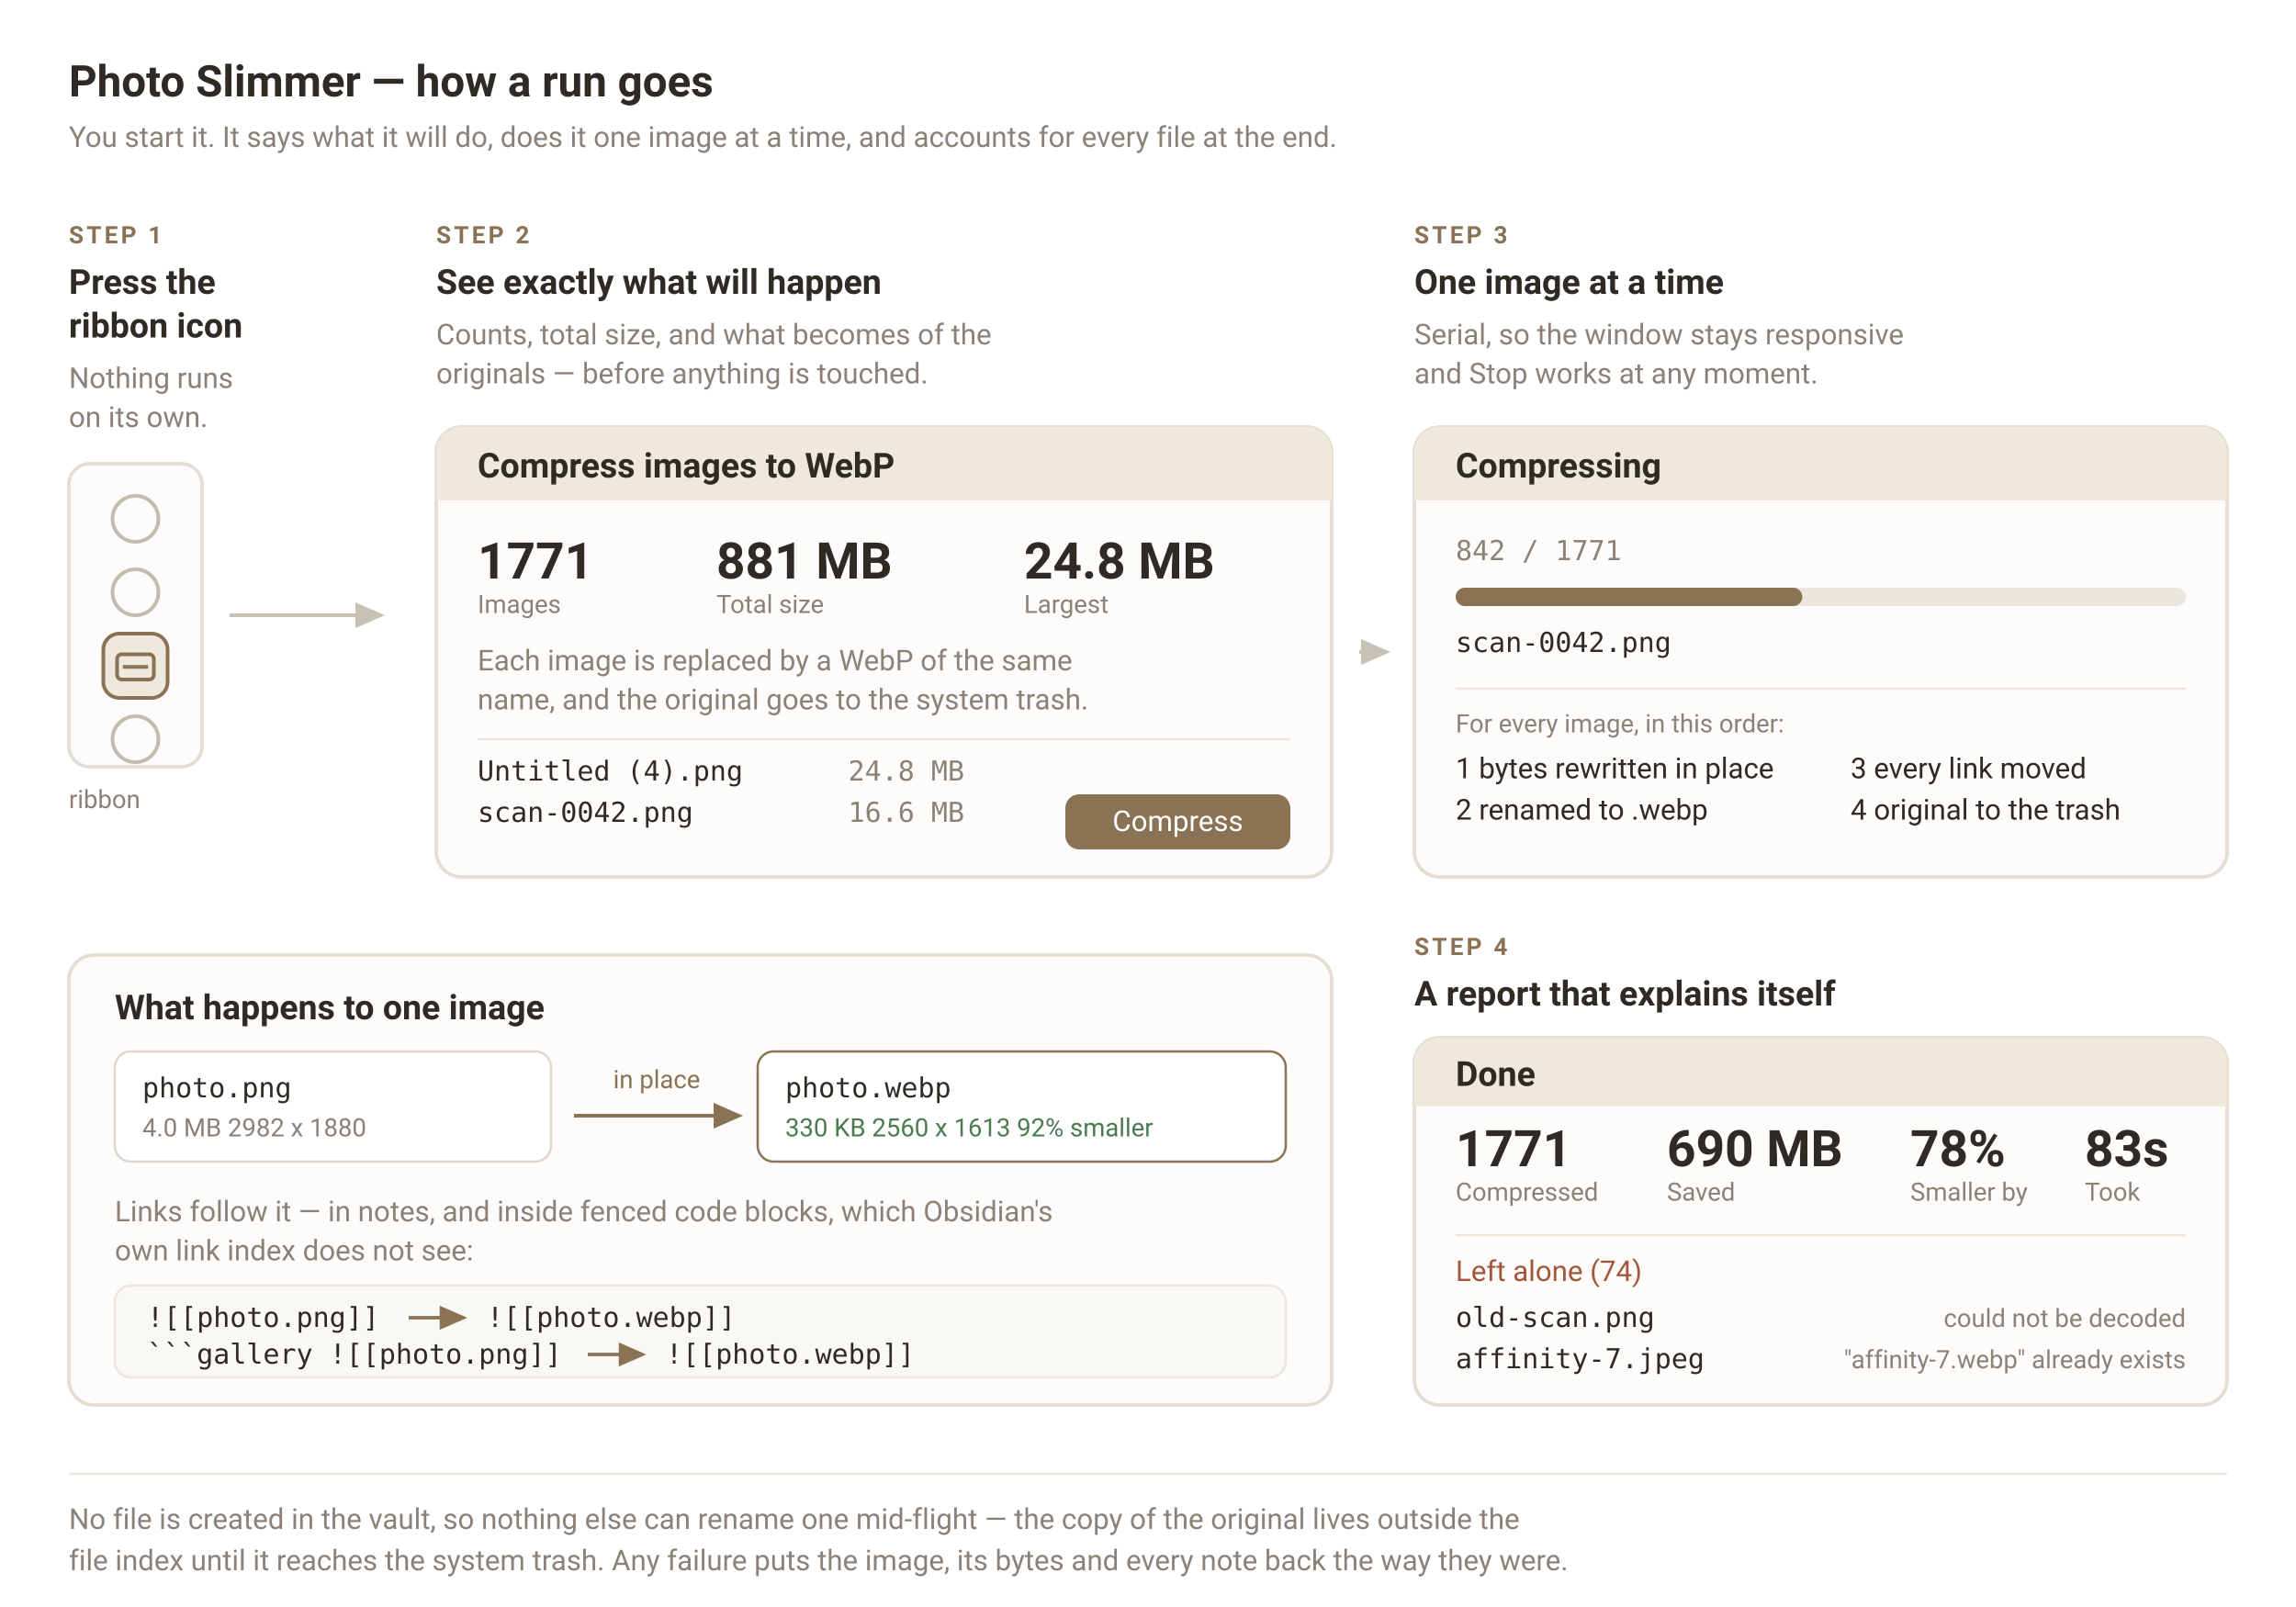
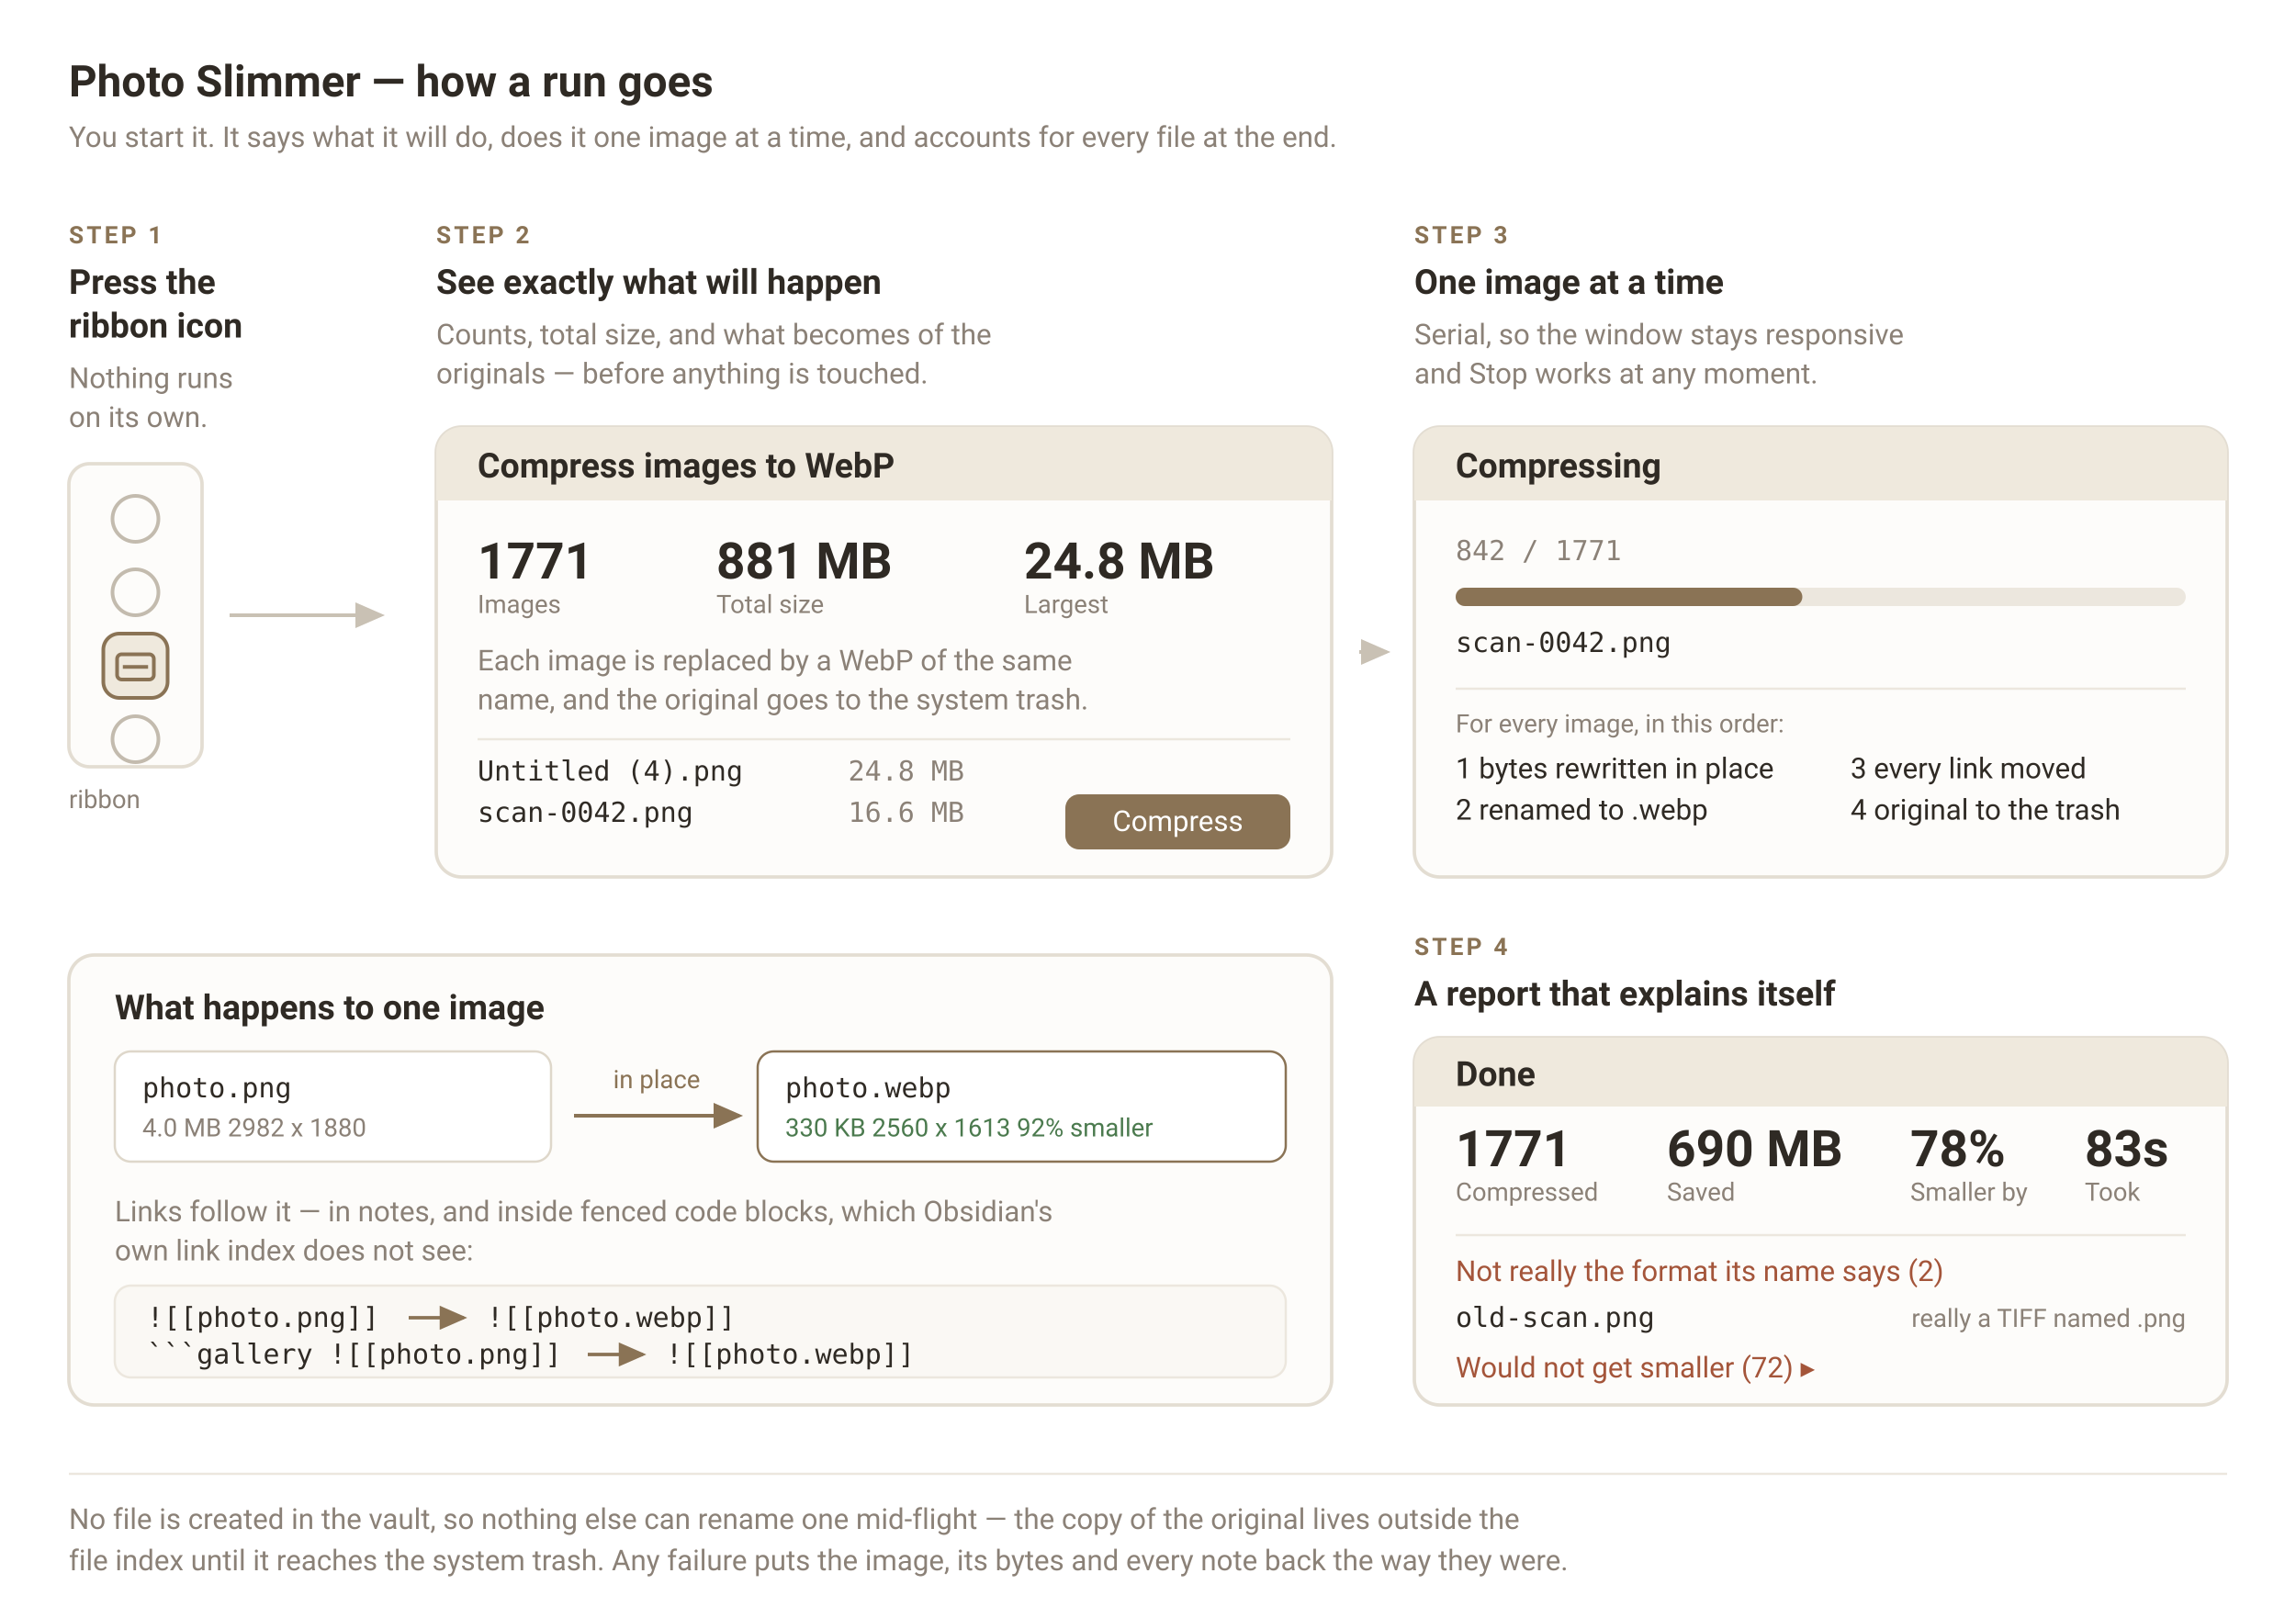
<svg xmlns="http://www.w3.org/2000/svg" viewBox="0 0 1000 700" width="1000" height="700" font-family="-apple-system, BlinkMacSystemFont, 'Segoe UI', Roboto, 'Helvetica Neue', Arial, sans-serif">
  <style>
    .card{fill:#fdfcfa;stroke:#e3ddd2;stroke-width:1.5}
    .head{fill:#efe9dd}
    .t{fill:#2f2a24}.m{fill:#8b8177}.accent{fill:#8a7355}
    .big{font-size:22px;font-weight:600}
    .h{font-size:15px;font-weight:600}
    .b{font-size:12.5px}.s{font-size:11px}
    .mono{font-family:ui-monospace,SFMono-Regular,Menlo,Consolas,monospace;font-size:12px}
    .step{font-size:10.5px;font-weight:700;letter-spacing:.12em}
    .ok{fill:#4b7a4e}.warn{fill:#a4553a}
  </style>
  <defs>
    <marker id="ar" markerWidth="8" markerHeight="8" refX="7" refY="4" orient="auto">
      <path d="M0 .5 L8 4 L0 7.5z" fill="#8a7355" />
    </marker>
    <marker id="gr" markerWidth="8" markerHeight="8" refX="7" refY="4" orient="auto">
      <path d="M0 .5 L8 4 L0 7.5z" fill="#c9c1b4" />
    </marker>
  </defs>
  <rect width="1000" height="700" fill="#fff" />
  <text class="t" x="30" y="42" font-size="19" font-weight="600">Photo Slimmer — how a run goes</text>
  <text class="b m" x="30" y="64">You start it. It says what it will do, does it one image at a time, and accounts for every file at the end.</text>
  <text class="step accent" x="30" y="106">STEP 1</text>
  <text class="h t" x="30" y="128">Press the</text>
  <text class="h t" x="30" y="147">ribbon icon</text>
  <text class="b m" x="30" y="169">Nothing runs</text>
  <text class="b m" x="30" y="186">on its own.</text>
  <rect x="30" y="202" width="58" height="132" rx="9" class="card" />
  <circle cx="59" cy="226" r="10" fill="none" stroke="#c3bbae" stroke-width="1.6" />
  <circle cx="59" cy="258" r="10" fill="none" stroke="#c3bbae" stroke-width="1.6" />
  <rect x="45" y="276" width="28" height="28" rx="7" fill="#efe9dd" stroke="#8a7355" stroke-width="1.6" />
  <rect x="51" y="285" width="16" height="11" rx="2" fill="none" stroke="#8a7355" stroke-width="1.6" />
  <line x1="53.5" y1="290.5" x2="64.5" y2="290.5" stroke="#8a7355" stroke-width="1.6" />
  <circle cx="59" cy="322" r="10" fill="none" stroke="#c3bbae" stroke-width="1.6" />
  <text class="s m" x="30" y="352">ribbon</text>
  <path d="M100 268 H166" stroke="#c9c1b4" stroke-width="1.6" fill="none" marker-end="url(#gr)" />
  <text class="step accent" x="190" y="106">STEP 2</text>
  <text class="h t" x="190" y="128">See exactly what will happen</text>
  <text class="b m" x="190" y="150">Counts, total size, and what becomes of the</text>
  <text class="b m" x="190" y="167">originals — before anything is touched.</text>
  <rect x="190" y="186" width="390" height="196" rx="11" class="card" />
  <rect x="190" y="186" width="390" height="32" rx="11" class="head" />
  <rect x="190" y="207" width="390" height="11" class="head" />
  <text class="h t" x="208" y="208">Compress images to WebP</text>
  <text class="big t" x="208" y="252">1771</text>
  <text class="s m" x="208" y="267">Images</text>
  <text class="big t" x="312" y="252">881 MB</text>
  <text class="s m" x="312" y="267">Total size</text>
  <text class="big t" x="446" y="252">24.8 MB</text>
  <text class="s m" x="446" y="267">Largest</text>
  <text class="b m" x="208" y="292">Each image is replaced by a WebP of the same</text>
  <text class="b m" x="208" y="309">name, and the original goes to the system trash.</text>
  <line x1="208" y1="322" x2="562" y2="322" stroke="#ece7de" />
  <text class="mono t" x="208" y="340">Untitled (4).png</text>
  <text class="mono m" x="420" y="340" text-anchor="end">24.8 MB</text>
  <text class="mono t" x="208" y="358">scan-0042.png</text>
  <text class="mono m" x="420" y="358" text-anchor="end">16.6 MB</text>
  <rect x="464" y="346" width="98" height="24" rx="6" fill="#8a7355" />
  <text class="b" x="513" y="362" text-anchor="middle" fill="#fff">Compress</text>
  <path d="M592 284 H604" stroke="#c9c1b4" stroke-width="1.6" fill="none" marker-end="url(#gr)" />
  <text class="step accent" x="616" y="106">STEP 3</text>
  <text class="h t" x="616" y="128">One image at a time</text>
  <text class="b m" x="616" y="150">Serial, so the window stays responsive</text>
  <text class="b m" x="616" y="167">and Stop works at any moment.</text>
  <rect x="616" y="186" width="354" height="196" rx="11" class="card" />
  <rect x="616" y="186" width="354" height="32" rx="11" class="head" />
  <rect x="616" y="207" width="354" height="11" class="head" />
  <text class="h t" x="634" y="208">Compressing</text>
  <text class="mono m" x="634" y="244">842 / 1771</text>
  <rect x="634" y="256" width="318" height="8" rx="4" fill="#ece7de" />
  <rect x="634" y="256" width="151" height="8" rx="4" fill="#8a7355" />
  <text class="mono t" x="634" y="284">scan-0042.png</text>
  <line x1="634" y1="300" x2="952" y2="300" stroke="#ece7de" />
  <text class="s m" x="634" y="319">For every image, in this order:</text>
  <text class="b t" x="634" y="339">1  bytes rewritten in place</text>
  <text class="b t" x="634" y="357">2  renamed to .webp</text>
  <text class="b t" x="806" y="339">3  every link moved</text>
  <text class="b t" x="806" y="357">4  original to the trash</text>
  <rect x="30" y="416" width="550" height="196" rx="11" class="card" />
  <text class="h t" x="50" y="444">What happens to one image</text>
  <rect x="50" y="458" width="190" height="48" rx="7" fill="#fff" stroke="#ded7ca" />
  <text class="mono t" x="62" y="478">photo.png</text>
  <text class="s m" x="62" y="495">4.0 MB   2982 x 1880</text>
  <text class="s accent" x="286" y="474" text-anchor="middle">in place</text>
  <path d="M250 486 H322" stroke="#8a7355" stroke-width="1.6" fill="none" marker-end="url(#ar)" />
  <rect x="330" y="458" width="230" height="48" rx="7" fill="#fff" stroke="#8a7355" />
  <text class="mono t" x="342" y="478">photo.webp</text>
  <text class="s ok" x="342" y="495">330 KB   2560 x 1613   92% smaller</text>
  <text class="b m" x="50" y="532">Links follow it — in notes, and inside fenced code blocks, which Obsidian's</text>
  <text class="b m" x="50" y="549">own link index does not see:</text>
  <rect x="50" y="560" width="510" height="40" rx="7" fill="#faf8f4" stroke="#ece7de" />
  <text class="mono t" x="64" y="578">![[photo.png]]</text>
  <path d="M178 574 H202" stroke="#8a7355" stroke-width="1.5" fill="none" marker-end="url(#ar)" />
  <text class="mono t" x="212" y="578">![[photo.webp]]</text>
  <text class="mono t" x="64" y="594">```gallery ![[photo.png]]</text>
  <path d="M256 590 H280" stroke="#8a7355" stroke-width="1.5" fill="none" marker-end="url(#ar)" />
  <text class="mono t" x="290" y="594">![[photo.webp]]</text>
  <text class="step accent" x="616" y="416">STEP 4</text>
  <text class="h t" x="616" y="438">A report that explains itself</text>
  <rect x="616" y="452" width="354" height="160" rx="11" class="card" />
  <rect x="616" y="452" width="354" height="30" rx="11" class="head" />
  <rect x="616" y="471" width="354" height="11" class="head" />
  <text class="h t" x="634" y="473">Done</text>
  <text class="big t" x="634" y="508">1771</text>
  <text class="s m" x="634" y="523">Compressed</text>
  <text class="big t" x="726" y="508">690 MB</text>
  <text class="s m" x="726" y="523">Saved</text>
  <text class="big t" x="832" y="508">78%</text>
  <text class="s m" x="832" y="523">Smaller by</text>
  <text class="big t" x="908" y="508">83s</text>
  <text class="s m" x="908" y="523">Took</text>
  <line x1="634" y1="538" x2="952" y2="538" stroke="#ece7de" />
-   <text class="b warn" x="634" y="558">Left alone (74)</text>
+   <text class="b warn" x="634" y="558">Not really the format its name says (2)</text>
  <text class="mono t" x="634" y="578">old-scan.png</text>
-   <text class="s m" x="952" y="578" text-anchor="end">could not be decoded</text>
-   <text class="mono t" x="634" y="596">affinity-7.jpeg</text>
-   <text class="s m" x="952" y="596" text-anchor="end">"affinity-7.webp" already exists</text>
+   <text class="s m" x="952" y="578" text-anchor="end">really a TIFF named .png</text>
+   <text class="b warn" x="634" y="600">Would not get smaller (72)  ▸</text>
  <line x1="30" y1="642" x2="970" y2="642" stroke="#ece7de" />
  <text class="b m" x="30" y="666">No file is created in the vault, so nothing else can rename one mid-flight — the copy of the original lives outside the</text>
  <text class="b m" x="30" y="684">file index until it reaches the system trash. Any failure puts the image, its bytes and every note back the way they were.</text>
</svg>
